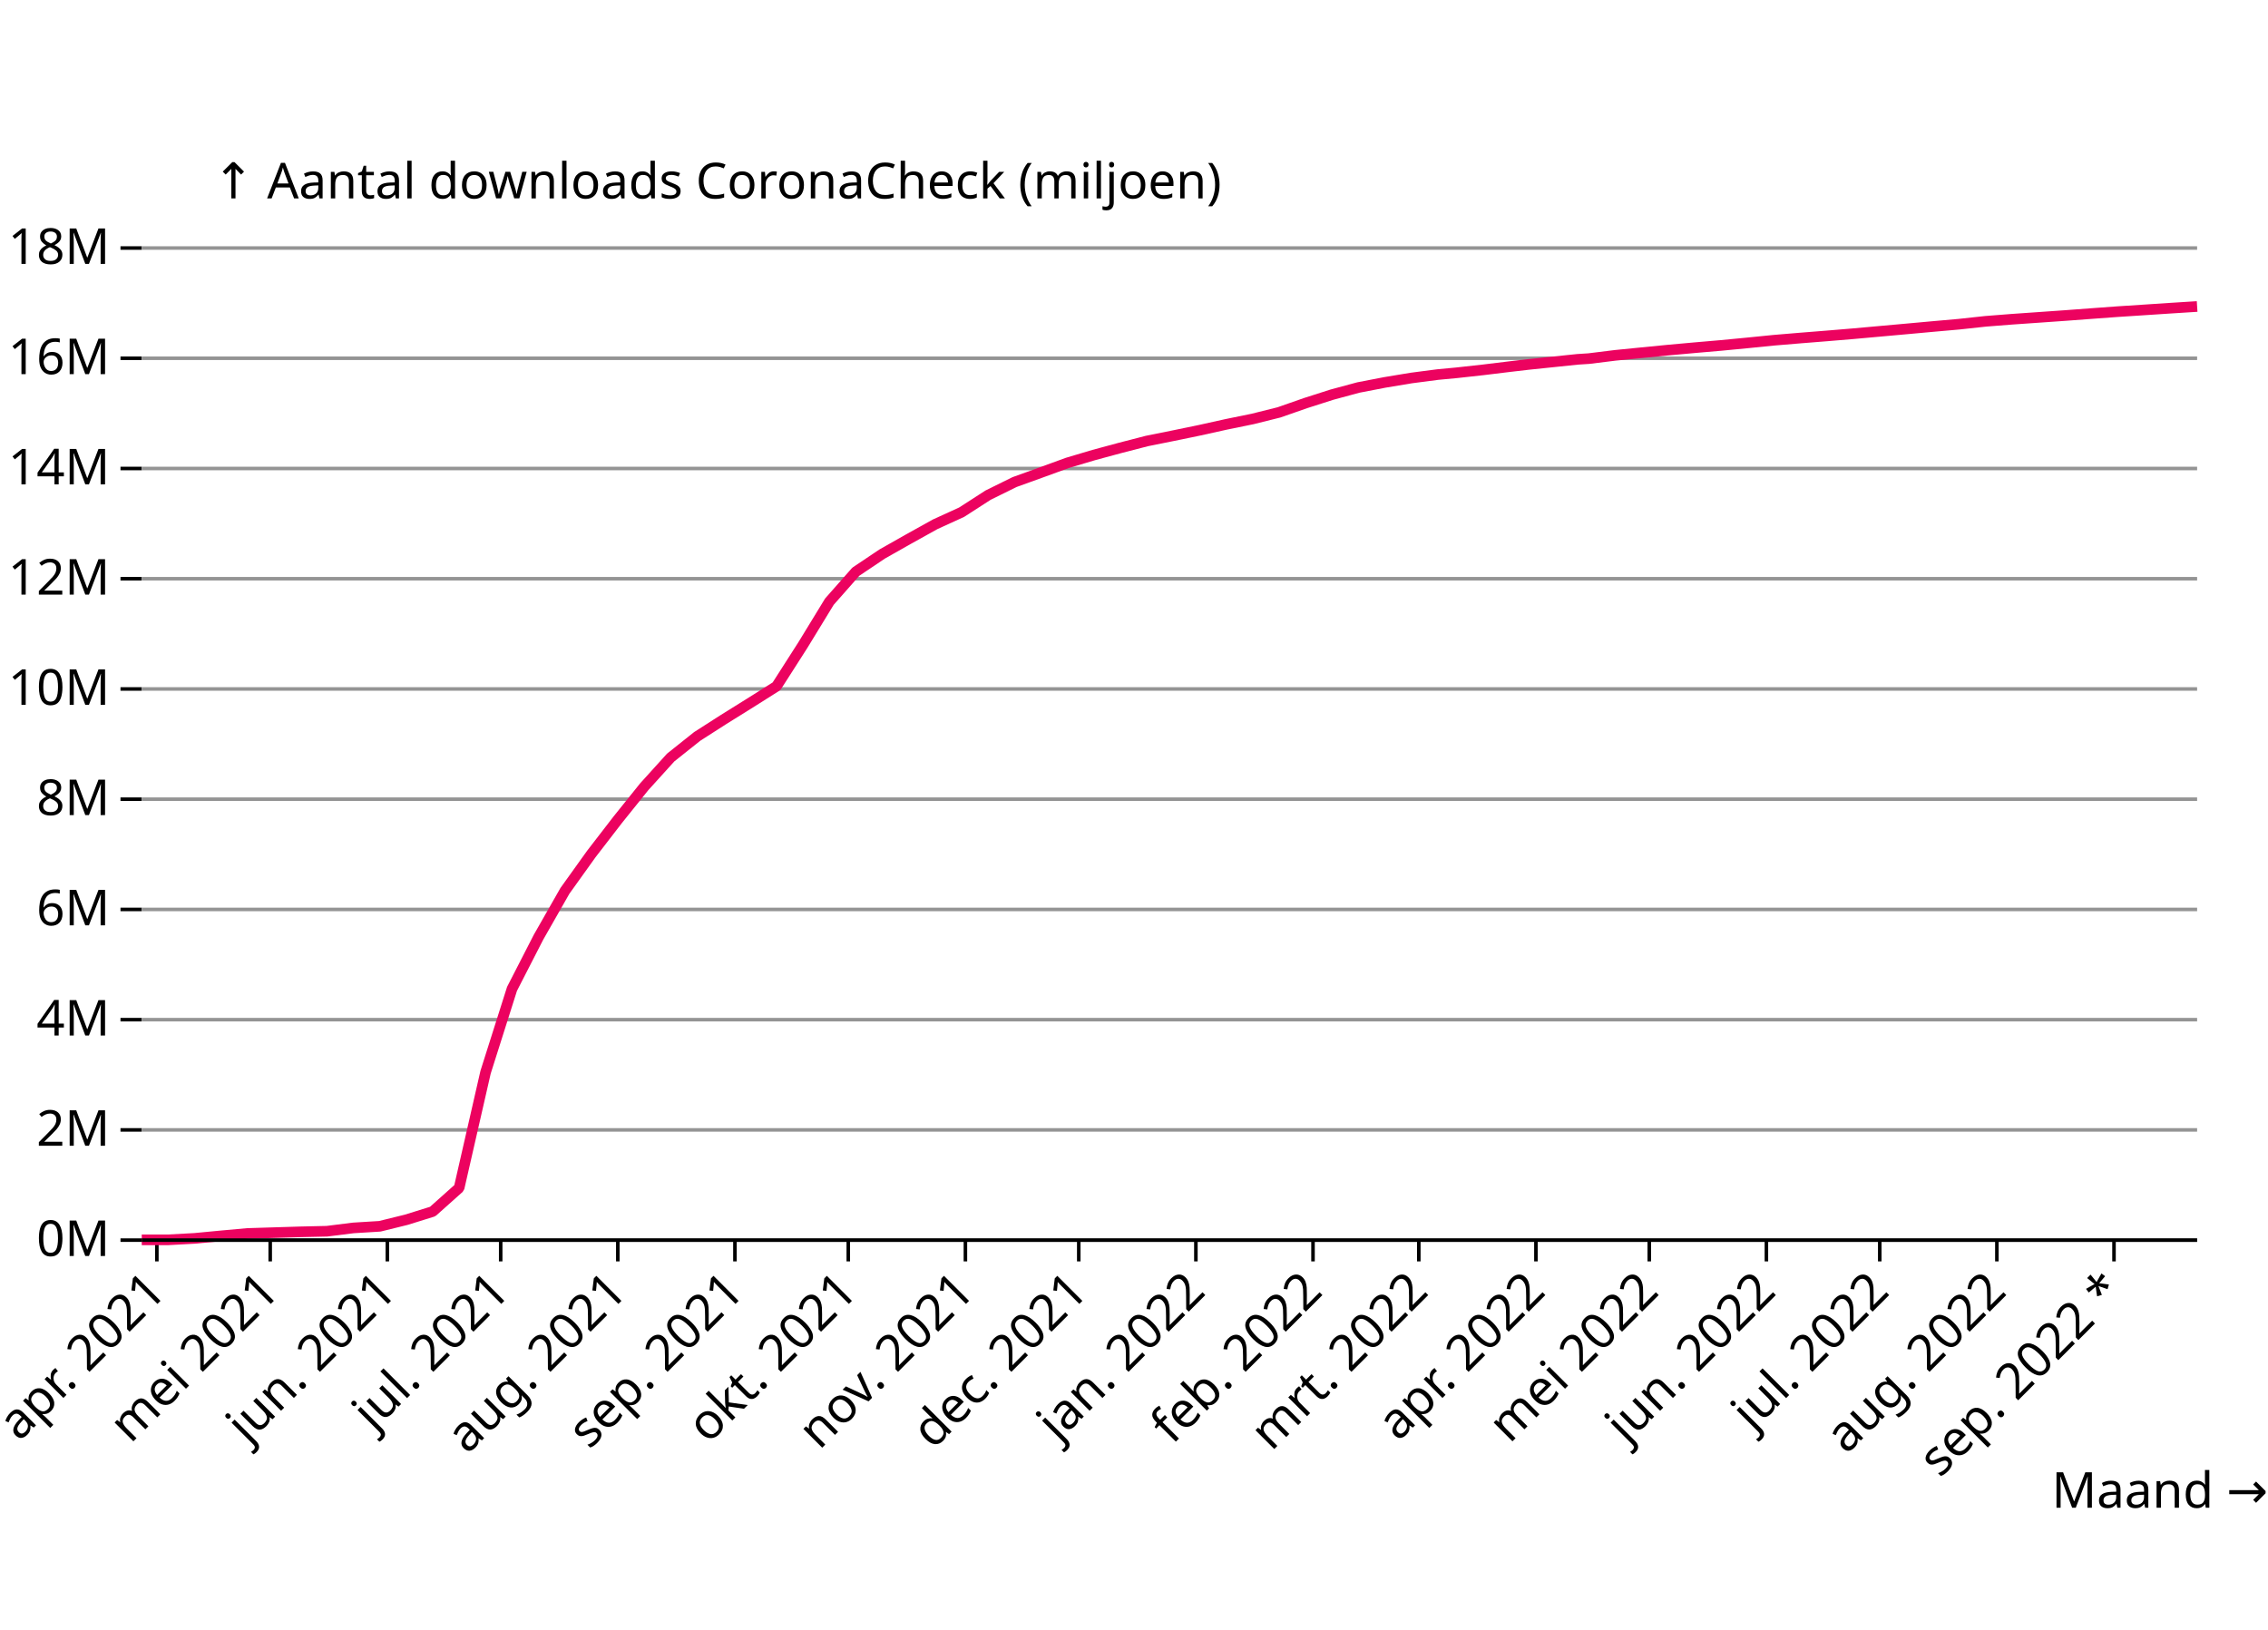
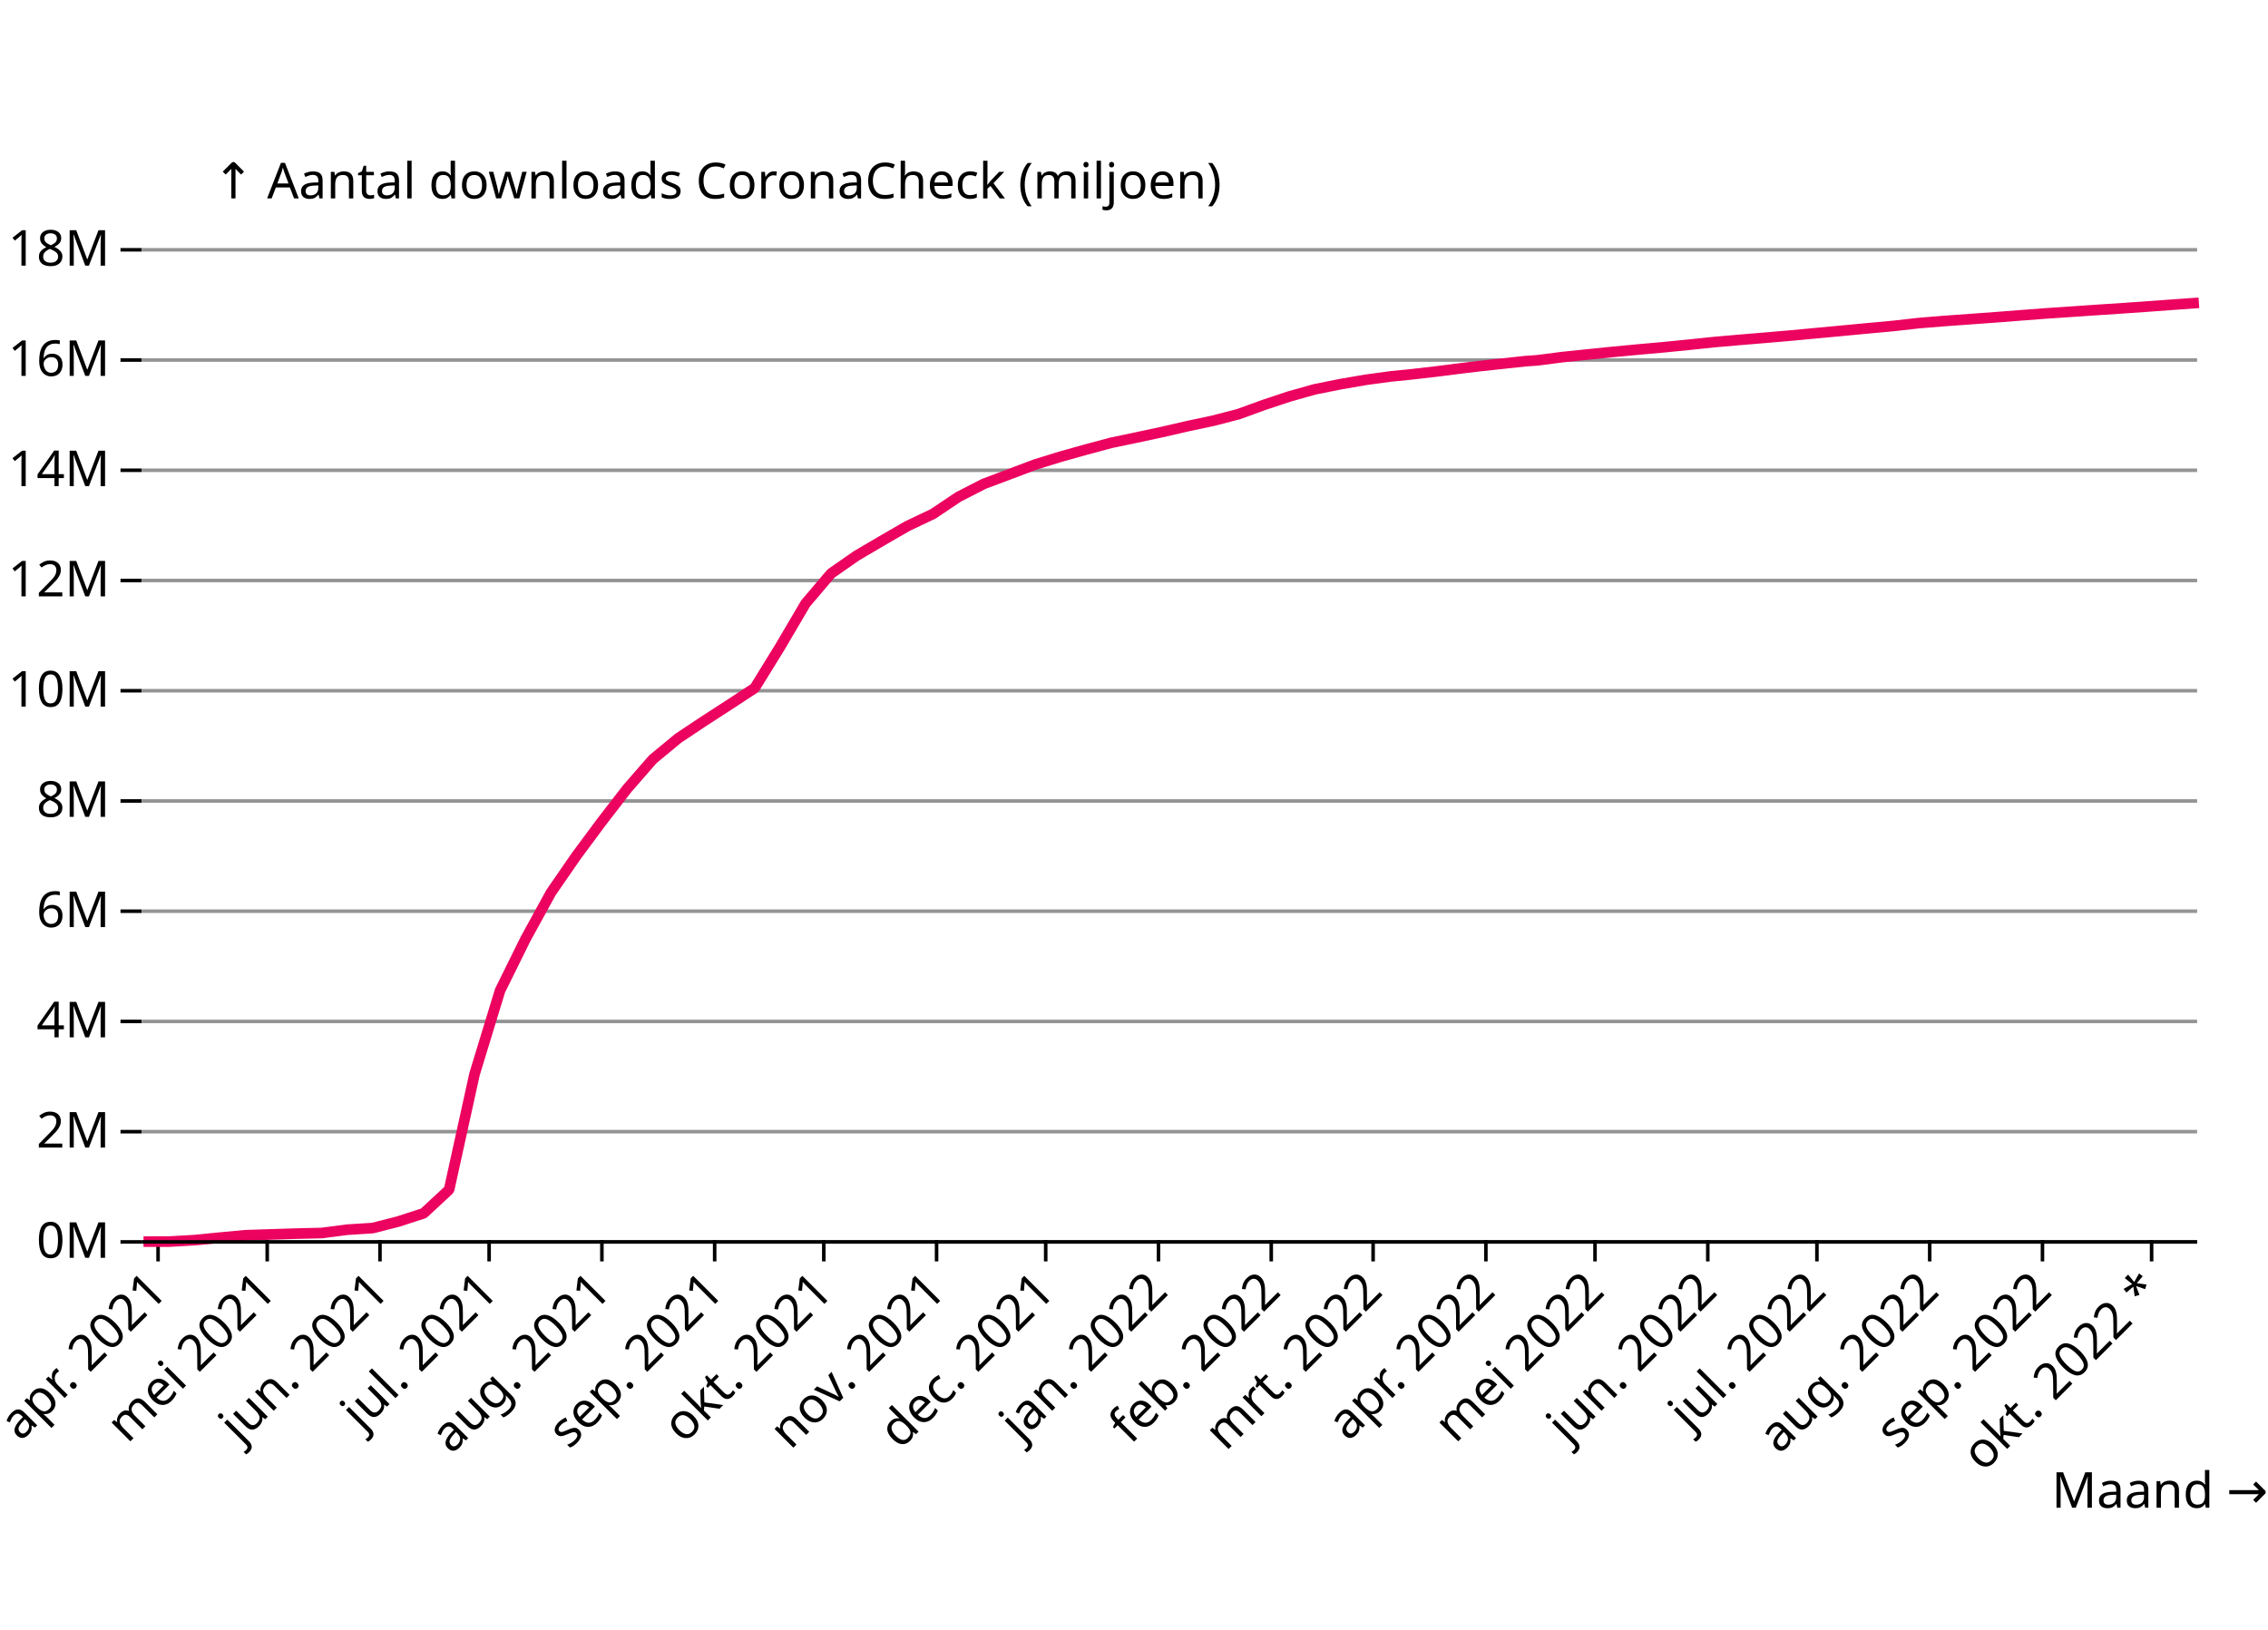
<svg xmlns="http://www.w3.org/2000/svg" class="plot" fill="currentColor" text-anchor="middle" width="640" height="460" viewBox="0 0 640 400" style="font-family: 'RO Sans', sans-serif; font-size: 14px;">
  <style>
        line[stroke-opacity] {
            stroke-opacity: 1;
            stroke: #949494;
        }
</style>
  <g transform="translate(40,0)" fill="none" text-anchor="end">
-     <g class="tick" opacity="1" transform="translate(0,320)">
+     <g class="tick" opacity="1" transform="translate(0,320.5)">
      <line stroke="currentColor" x2="-6" />
      <line stroke="currentColor" x2="580" stroke-opacity="0.1" />
      <text fill="currentColor" x="-9" dy="0.32em">0M</text>
    </g>
-     <g class="tick" opacity="1" transform="translate(0,288.8889)">
+     <g class="tick" opacity="1" transform="translate(0,289.3889)">
      <line stroke="currentColor" x2="-6" />
      <line stroke="currentColor" x2="580" stroke-opacity="0.1" />
      <text fill="currentColor" x="-9" dy="0.32em">2M</text>
    </g>
-     <g class="tick" opacity="1" transform="translate(0,257.7778)">
+     <g class="tick" opacity="1" transform="translate(0,258.2778)">
      <line stroke="currentColor" x2="-6" />
      <line stroke="currentColor" x2="580" stroke-opacity="0.1" />
      <text fill="currentColor" x="-9" dy="0.32em">4M</text>
    </g>
-     <g class="tick" opacity="1" transform="translate(0,226.6667)">
+     <g class="tick" opacity="1" transform="translate(0,227.1667)">
      <line stroke="currentColor" x2="-6" />
      <line stroke="currentColor" x2="580" stroke-opacity="0.1" />
      <text fill="currentColor" x="-9" dy="0.32em">6M</text>
    </g>
-     <g class="tick" opacity="1" transform="translate(0,195.5556)">
+     <g class="tick" opacity="1" transform="translate(0,196.0556)">
      <line stroke="currentColor" x2="-6" />
      <line stroke="currentColor" x2="580" stroke-opacity="0.1" />
      <text fill="currentColor" x="-9" dy="0.32em">8M</text>
    </g>
-     <g class="tick" opacity="1" transform="translate(0,164.4444)">
+     <g class="tick" opacity="1" transform="translate(0,164.9444)">
      <line stroke="currentColor" x2="-6" />
      <line stroke="currentColor" x2="580" stroke-opacity="0.1" />
      <text fill="currentColor" x="-9" dy="0.32em">10M</text>
    </g>
-     <g class="tick" opacity="1" transform="translate(0,133.3333)">
+     <g class="tick" opacity="1" transform="translate(0,133.8333)">
      <line stroke="currentColor" x2="-6" />
      <line stroke="currentColor" x2="580" stroke-opacity="0.1" />
      <text fill="currentColor" x="-9" dy="0.32em">12M</text>
    </g>
-     <g class="tick" opacity="1" transform="translate(0,102.2222)">
+     <g class="tick" opacity="1" transform="translate(0,102.7222)">
      <line stroke="currentColor" x2="-6" />
      <line stroke="currentColor" x2="580" stroke-opacity="0.1" />
      <text fill="currentColor" x="-9" dy="0.32em">14M</text>
    </g>
-     <g class="tick" opacity="1" transform="translate(0,71.11111)">
+     <g class="tick" opacity="1" transform="translate(0,71.61111)">
      <line stroke="currentColor" x2="-6" />
      <line stroke="currentColor" x2="580" stroke-opacity="0.1" />
      <text fill="currentColor" x="-9" dy="0.32em">16M</text>
    </g>
-     <g class="tick" opacity="1" transform="translate(0,40)">
+     <g class="tick" opacity="1" transform="translate(0,40.5)">
      <line stroke="currentColor" x2="-6" />
      <line stroke="currentColor" x2="580" stroke-opacity="0.1" />
      <text fill="currentColor" x="-9" dy="0.32em">18M</text>
    </g>
    <text fill="currentColor" transform="translate(20,40)" dy="-1em" text-anchor="start">↑ Aantal downloads CoronaCheck (miljoen)</text>
  </g>
  <g transform="translate(0,320)" fill="none" text-anchor="middle">
-     <g class="tick" opacity="1" transform="translate(44.26471,0)">
+     <g class="tick" opacity="1" transform="translate(44.60619,0)">
      <line stroke="currentColor" y2="6" />
      <text fill="currentColor" dy="0.32em" transform="translate(0, 11.82843) rotate(-45)" text-anchor="end">apr. 2021</text>
    </g>
-     <g class="tick" opacity="1" transform="translate(76.25,0)">
+     <g class="tick" opacity="1" transform="translate(75.40265,0)">
      <line stroke="currentColor" y2="6" />
      <text fill="currentColor" dy="0.32em" transform="translate(0, 11.82843) rotate(-45)" text-anchor="end">mei 2021</text>
    </g>
-     <g class="tick" opacity="1" transform="translate(109.3015,0)">
+     <g class="tick" opacity="1" transform="translate(107.2257,0)">
      <line stroke="currentColor" y2="6" />
      <text fill="currentColor" dy="0.32em" transform="translate(0, 11.82843) rotate(-45)" text-anchor="end">jun. 2021</text>
    </g>
-     <g class="tick" opacity="1" transform="translate(141.2868,0)">
+     <g class="tick" opacity="1" transform="translate(138.0221,0)">
      <line stroke="currentColor" y2="6" />
      <text fill="currentColor" dy="0.32em" transform="translate(0, 11.82843) rotate(-45)" text-anchor="end">jul. 2021</text>
    </g>
-     <g class="tick" opacity="1" transform="translate(174.3382,0)">
+     <g class="tick" opacity="1" transform="translate(169.8451,0)">
      <line stroke="currentColor" y2="6" />
      <text fill="currentColor" dy="0.32em" transform="translate(0, 11.82843) rotate(-45)" text-anchor="end">aug. 2021</text>
    </g>
-     <g class="tick" opacity="1" transform="translate(207.3897,0)">
+     <g class="tick" opacity="1" transform="translate(201.6681,0)">
      <line stroke="currentColor" y2="6" />
      <text fill="currentColor" dy="0.32em" transform="translate(0, 11.82843) rotate(-45)" text-anchor="end">sep. 2021</text>
    </g>
-     <g class="tick" opacity="1" transform="translate(239.375,0)">
+     <g class="tick" opacity="1" transform="translate(232.4646,0)">
      <line stroke="currentColor" y2="6" />
      <text fill="currentColor" dy="0.32em" transform="translate(0, 11.82843) rotate(-45)" text-anchor="end">okt. 2021</text>
    </g>
-     <g class="tick" opacity="1" transform="translate(272.4265,0)">
+     <g class="tick" opacity="1" transform="translate(264.2876,0)">
      <line stroke="currentColor" y2="6" />
      <text fill="currentColor" dy="0.32em" transform="translate(0, 11.82843) rotate(-45)" text-anchor="end">nov. 2021</text>
    </g>
-     <g class="tick" opacity="1" transform="translate(304.4118,0)">
+     <g class="tick" opacity="1" transform="translate(295.0841,0)">
      <line stroke="currentColor" y2="6" />
      <text fill="currentColor" dy="0.32em" transform="translate(0, 11.82843) rotate(-45)" text-anchor="end">dec. 2021</text>
    </g>
-     <g class="tick" opacity="1" transform="translate(337.4632,0)">
+     <g class="tick" opacity="1" transform="translate(326.9071,0)">
      <line stroke="currentColor" y2="6" />
      <text fill="currentColor" dy="0.32em" transform="translate(0, 11.82843) rotate(-45)" text-anchor="end">jan. 2022</text>
    </g>
-     <g class="tick" opacity="1" transform="translate(370.5147,0)">
+     <g class="tick" opacity="1" transform="translate(358.7301,0)">
      <line stroke="currentColor" y2="6" />
      <text fill="currentColor" dy="0.32em" transform="translate(0, 11.82843) rotate(-45)" text-anchor="end">feb. 2022</text>
    </g>
-     <g class="tick" opacity="1" transform="translate(400.3676,0)">
+     <g class="tick" opacity="1" transform="translate(387.4735,0)">
      <line stroke="currentColor" y2="6" />
      <text fill="currentColor" dy="0.32em" transform="translate(0, 11.82843) rotate(-45)" text-anchor="end">mrt. 2022</text>
    </g>
-     <g class="tick" opacity="1" transform="translate(433.4191,0)">
+     <g class="tick" opacity="1" transform="translate(419.2965,0)">
      <line stroke="currentColor" y2="6" />
      <text fill="currentColor" dy="0.32em" transform="translate(0, 11.82843) rotate(-45)" text-anchor="end">apr. 2022</text>
    </g>
-     <g class="tick" opacity="1" transform="translate(465.4044,0)">
+     <g class="tick" opacity="1" transform="translate(450.0929,0)">
      <line stroke="currentColor" y2="6" />
      <text fill="currentColor" dy="0.32em" transform="translate(0, 11.82843) rotate(-45)" text-anchor="end">mei 2022</text>
    </g>
-     <g class="tick" opacity="1" transform="translate(498.4559,0)">
+     <g class="tick" opacity="1" transform="translate(481.9159,0)">
      <line stroke="currentColor" y2="6" />
      <text fill="currentColor" dy="0.32em" transform="translate(0, 11.82843) rotate(-45)" text-anchor="end">jun. 2022</text>
    </g>
-     <g class="tick" opacity="1" transform="translate(530.4412,0)">
+     <g class="tick" opacity="1" transform="translate(512.7124,0)">
      <line stroke="currentColor" y2="6" />
      <text fill="currentColor" dy="0.32em" transform="translate(0, 11.82843) rotate(-45)" text-anchor="end">jul. 2022</text>
    </g>
-     <g class="tick" opacity="1" transform="translate(563.4926,0)">
+     <g class="tick" opacity="1" transform="translate(544.5354,0)">
      <line stroke="currentColor" y2="6" />
      <text fill="currentColor" dy="0.32em" transform="translate(0, 11.82843) rotate(-45)" text-anchor="end">aug. 2022</text>
    </g>
-     <g class="tick" opacity="1" transform="translate(596.5441,0)">
+     <g class="tick" opacity="1" transform="translate(576.3584,0)">
      <line stroke="currentColor" y2="6" />
-       <text fill="currentColor" dy="0.32em" transform="translate(0, 11.82843) rotate(-45)" text-anchor="end">sep. 2022 *</text>
+       <text fill="currentColor" dy="0.32em" transform="translate(0, 11.82843) rotate(-45)" text-anchor="end">sep. 2022</text>
+     </g>
+     <g class="tick" opacity="1" transform="translate(607.1549,0)">
+       <line stroke="currentColor" y2="6" />
+       <text fill="currentColor" dy="0.32em" transform="translate(0, 11.82843) rotate(-45)" text-anchor="end">okt. 2022 *</text>
    </g>
    <text fill="currentColor" transform="translate(640,80)" dy="-0.32em" text-anchor="end">Maand →</text>
  </g>
-   <g fill="none" stroke="#ec025f" stroke-width="3" stroke-miterlimit="1">
-     <path d="M40,319.923L47.463,319.914L54.926,319.505L62.39,318.793L69.853,318.12L77.316,317.889L84.779,317.659L92.243,317.489L99.706,316.554L107.169,316.096L114.632,314.256L122.096,311.932L129.559,305.265L137.022,272.614L144.485,249.082L151.949,234.526L159.412,221.424L166.875,211.008L174.338,201.329L181.801,192.031L189.265,183.789L196.728,177.844L204.191,173.061L211.654,168.409L219.118,163.693L226.581,152.027L234.044,139.805L241.507,131.347L248.971,126.34L256.434,122.117L263.897,117.967L271.36,114.558L278.824,109.743L286.287,106.057L293.75,103.363L301.213,100.639L308.676,98.417L316.14,96.4L323.603,94.472L331.066,92.968L338.529,91.428L345.993,89.773L353.456,88.246L360.919,86.385L368.382,83.774L375.846,81.385L375.846,81.385L383.309,79.368L390.772,77.927L398.235,76.688L405.699,75.714L411.029,75.212L418.493,74.388L425.956,73.478L431.287,72.858L445.147,71.417L448.346,71.21L455.809,70.286L463.272,69.542L470.735,68.81L478.199,68.133L485.662,67.49L493.125,66.773L500.588,66.024L508.051,65.4L515.515,64.805L522.978,64.183L530.441,63.509L537.904,62.837L545.368,62.157L552.831,61.496L560.294,60.686L567.757,60.1L575.221,59.58L582.684,59.057L590.147,58.5L597.61,57.952L605.074,57.466L612.537,56.974L620,56.501" />
+   <g fill="none" stroke="#ec025f" stroke-width="3" stroke-miterlimit="1" transform="translate(0.5,0.5)">
+     <path d="M40,319.923L47.186,319.914L54.372,319.505L61.558,318.793L68.743,318.12L75.929,317.889L83.115,317.659L90.301,317.489L97.487,316.554L104.673,316.096L111.858,314.256L119.044,311.932L126.23,305.265L133.416,272.614L140.602,249.082L147.788,234.526L154.973,221.424L162.159,211.008L169.345,201.329L176.531,192.031L183.717,183.789L190.903,177.844L198.088,173.061L205.274,168.409L212.46,163.693L219.646,152.027L226.832,139.805L234.018,131.347L241.204,126.34L248.389,122.117L255.575,117.967L262.761,114.558L269.947,109.743L277.133,106.057L284.319,103.363L291.504,100.639L298.69,98.417L305.876,96.4L313.062,94.472L320.248,92.968L327.434,91.428L334.619,89.773L341.805,88.246L348.991,86.385L356.177,83.774L363.363,81.385L363.363,81.385L370.549,79.368L377.735,77.927L384.92,76.688L392.106,75.714L397.239,75.212L404.425,74.388L411.611,73.478L416.743,72.858L430.088,71.417L433.168,71.21L440.354,70.286L447.54,69.542L454.726,68.81L461.912,68.133L469.097,67.49L476.283,66.773L483.469,66.024L490.655,65.4L497.841,64.805L505.027,64.183L512.212,63.509L519.398,62.837L526.584,62.157L533.77,61.496L540.956,60.686L548.142,60.1L555.327,59.58L562.513,59.057L569.699,58.5L576.885,57.952L584.071,57.466L591.257,56.974L598.442,56.501L605.628,55.996L612.814,55.471L620,54.959" />
  </g>
-   <g stroke="currentColor">
+   <g stroke="currentColor" transform="translate(0,0.5)">
    <line x1="40" x2="620" y1="320" y2="320" />
  </g>
</svg>
